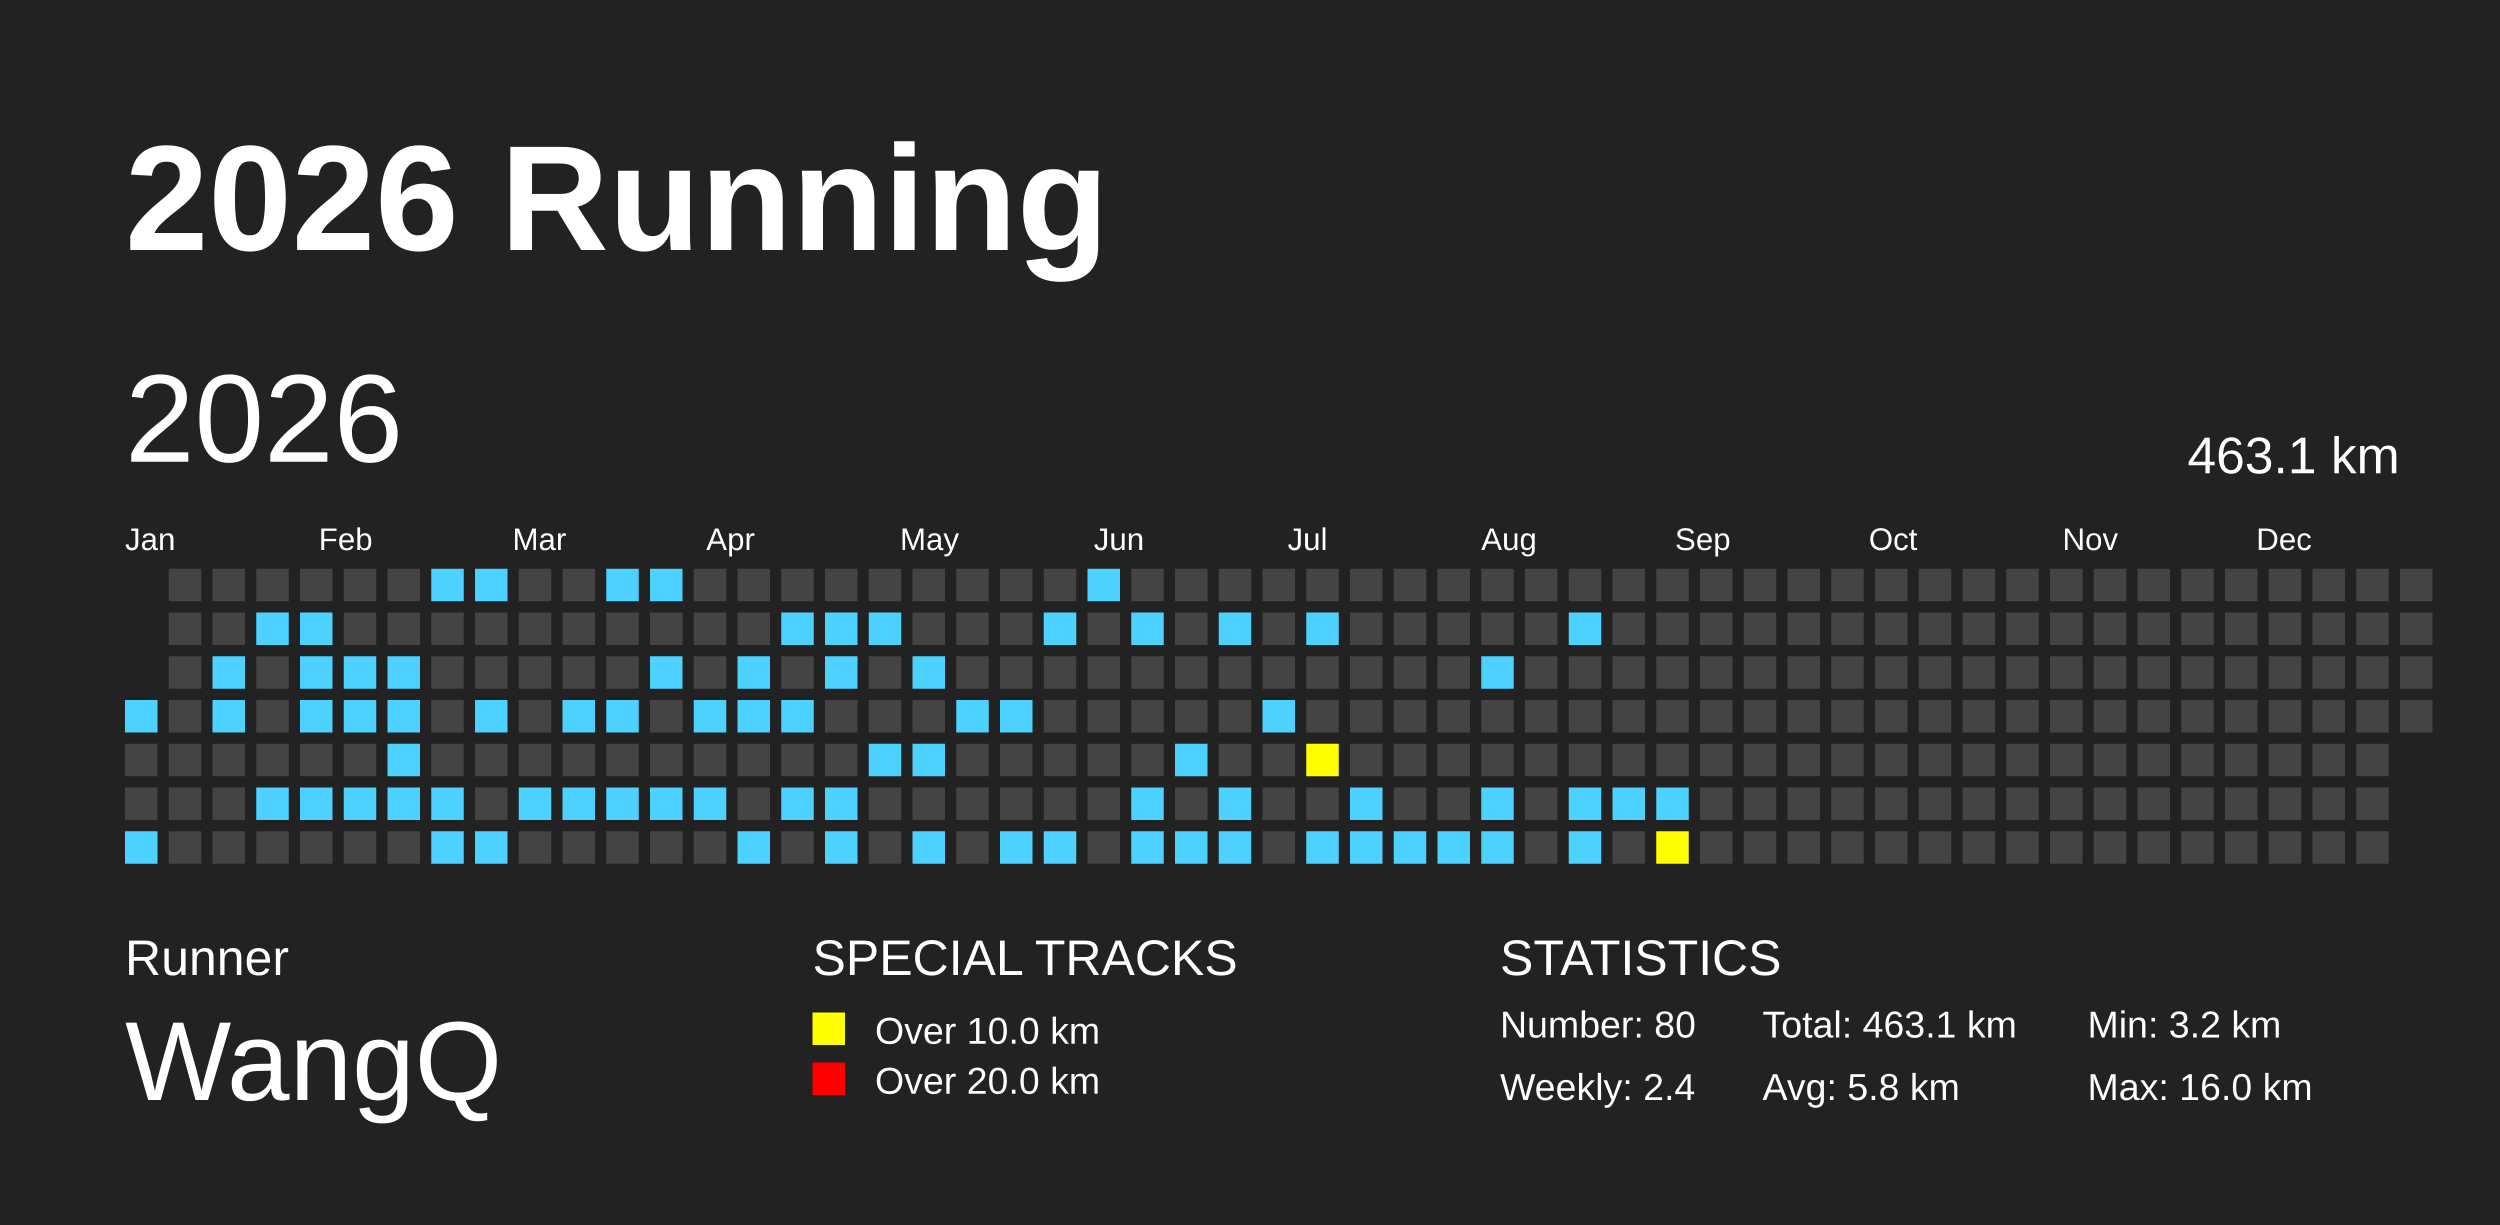
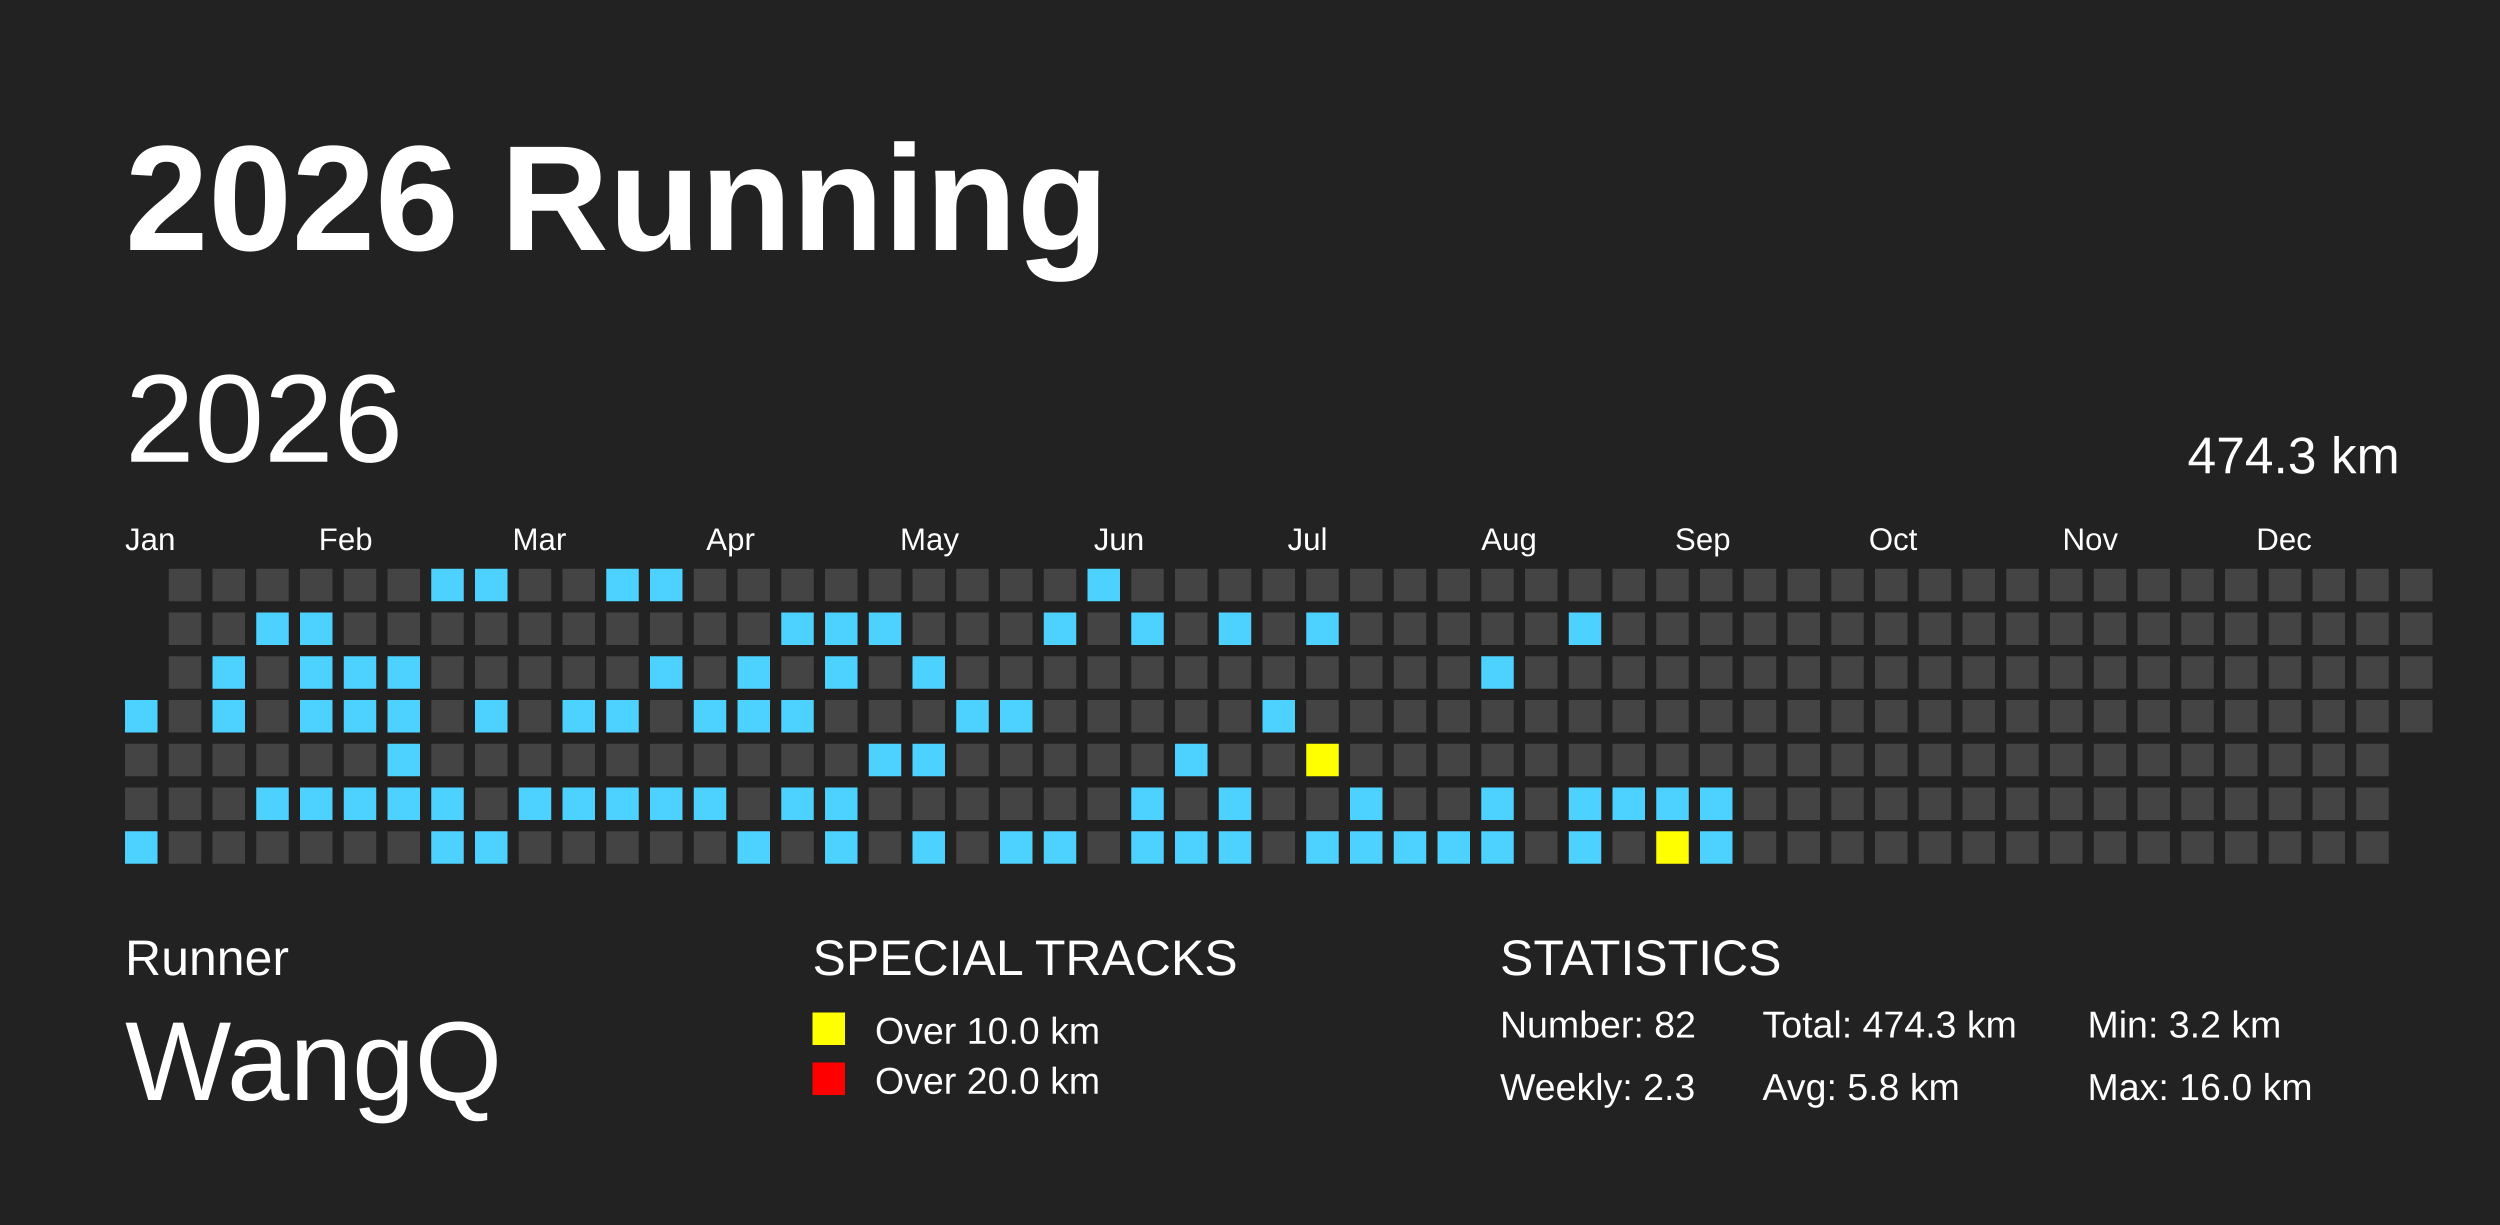
<svg xmlns="http://www.w3.org/2000/svg" baseProfile="full" height="98mm" version="1.1" viewBox="0,0,200,98" width="200mm">
  <defs />
  <rect fill="#222222" height="98" width="200" x="0" y="0" />
  <text fill="#FFFFFF" style="font-size:12px; font-family:Arial; font-weight:bold;" x="10" y="20">2026 Running</text>
  <text fill="#FFFFFF" style="font-size:4px; font-family:Arial" x="10" y="78">Runner</text>
  <text fill="#FFFFFF" style="font-size:9px; font-family:Arial" x="10" y="88">WangQ</text>
  <text fill="#FFFFFF" style="font-size:4px; font-family:Arial" x="65" y="78">SPECIAL TRACKS</text>
  <rect fill="yellow" height="2.6" width="2.6" x="65" y="81" />
  <text fill="#FFFFFF" style="font-size:3px; font-family:Arial" x="70" y="83.5">Over 10.0 km</text>
  <rect fill="red" height="2.6" width="2.6" x="65" y="85" />
  <text fill="#FFFFFF" style="font-size:3px; font-family:Arial" x="70" y="87.5">Over 20.0 km</text>
  <text fill="#FFFFFF" style="font-size:4px; font-family:Arial" x="120" y="78">STATISTICS</text>
-   <text fill="#FFFFFF" style="font-size:3px; font-family:Arial" x="120" y="83">Number: 80</text>
-   <text fill="#FFFFFF" style="font-size:3px; font-family:Arial" x="120" y="88">Weekly: 2.4</text>
-   <text fill="#FFFFFF" style="font-size:3px; font-family:Arial" x="141" y="83">Total: 463.1 km</text>
+   <text fill="#FFFFFF" style="font-size:3px; font-family:Arial" x="120" y="83">Number: 82</text>
+   <text fill="#FFFFFF" style="font-size:3px; font-family:Arial" x="120" y="88">Weekly: 2.3</text>
+   <text fill="#FFFFFF" style="font-size:3px; font-family:Arial" x="141" y="83">Total: 474.3 km</text>
  <text fill="#FFFFFF" style="font-size:3px; font-family:Arial" x="141" y="88">Avg: 5.8 km</text>
  <text fill="#FFFFFF" style="font-size:3px; font-family:Arial" x="167" y="83">Min: 3.2 km</text>
  <text fill="#FFFFFF" style="font-size:3px; font-family:Arial" x="167" y="88">Max: 16.0 km</text>
  <text dominant-baseline="hanging" fill="#FFFFFF" style="font-size:10.0px; font-family:Arial;" x="10" y="30">2026</text>
-   <text dominant-baseline="hanging" fill="#FFFFFF" style="font-size:4.125px; font-family:Arial;" x="175" y="35">463.1 km</text>
+   <text dominant-baseline="hanging" fill="#FFFFFF" style="font-size:4.125px; font-family:Arial;" x="175" y="35">474.3 km</text>
  <text fill="#FFFFFF" style="font-size:2.5px; font-family:Arial" x="10.0" y="44">Jan</text>
  <text fill="#FFFFFF" style="font-size:2.5px; font-family:Arial" x="25.5" y="44">Feb</text>
  <text fill="#FFFFFF" style="font-size:2.5px; font-family:Arial" x="41.0" y="44">Mar</text>
  <text fill="#FFFFFF" style="font-size:2.5px; font-family:Arial" x="56.5" y="44">Apr</text>
  <text fill="#FFFFFF" style="font-size:2.5px; font-family:Arial" x="72.0" y="44">May</text>
  <text fill="#FFFFFF" style="font-size:2.5px; font-family:Arial" x="87.5" y="44">Jun</text>
  <text fill="#FFFFFF" style="font-size:2.5px; font-family:Arial" x="103.0" y="44">Jul</text>
  <text fill="#FFFFFF" style="font-size:2.5px; font-family:Arial" x="118.5" y="44">Aug</text>
  <text fill="#FFFFFF" style="font-size:2.5px; font-family:Arial" x="134.0" y="44">Sep</text>
  <text fill="#FFFFFF" style="font-size:2.5px; font-family:Arial" x="149.5" y="44">Oct</text>
  <text fill="#FFFFFF" style="font-size:2.5px; font-family:Arial" x="165.0" y="44">Nov</text>
  <text fill="#FFFFFF" style="font-size:2.5px; font-family:Arial" x="180.5" y="44">Dec</text>
  <rect fill="#4DD2FF" height="2.6" width="2.6" x="10.0" y="56.0" />
  <rect fill="#444444" height="2.6" width="2.6" x="10.0" y="59.5" />
  <rect fill="#444444" height="2.6" width="2.6" x="10.0" y="63.0" />
  <rect fill="#4DD2FF" height="2.6" width="2.6" x="10.0" y="66.5" />
  <rect fill="#444444" height="2.6" width="2.6" x="13.5" y="45.5" />
  <rect fill="#444444" height="2.6" width="2.6" x="13.5" y="49.0" />
  <rect fill="#444444" height="2.6" width="2.6" x="13.5" y="52.5" />
  <rect fill="#444444" height="2.6" width="2.6" x="13.5" y="56.0" />
  <rect fill="#444444" height="2.6" width="2.6" x="13.5" y="59.5" />
  <rect fill="#444444" height="2.6" width="2.6" x="13.5" y="63.0" />
  <rect fill="#444444" height="2.6" width="2.6" x="13.5" y="66.5" />
  <rect fill="#444444" height="2.6" width="2.6" x="17.0" y="45.5" />
  <rect fill="#444444" height="2.6" width="2.6" x="17.0" y="49.0" />
  <rect fill="#4DD2FF" height="2.6" width="2.6" x="17.0" y="52.5" />
  <rect fill="#4DD2FF" height="2.6" width="2.6" x="17.0" y="56.0" />
  <rect fill="#444444" height="2.6" width="2.6" x="17.0" y="59.5" />
  <rect fill="#444444" height="2.6" width="2.6" x="17.0" y="63.0" />
  <rect fill="#444444" height="2.6" width="2.6" x="17.0" y="66.5" />
  <rect fill="#444444" height="2.6" width="2.6" x="20.5" y="45.5" />
  <rect fill="#4DD2FF" height="2.6" width="2.6" x="20.5" y="49.0" />
  <rect fill="#444444" height="2.6" width="2.6" x="20.5" y="52.5" />
  <rect fill="#444444" height="2.6" width="2.6" x="20.5" y="56.0" />
  <rect fill="#444444" height="2.6" width="2.6" x="20.5" y="59.5" />
  <rect fill="#4DD2FF" height="2.6" width="2.6" x="20.5" y="63.0" />
  <rect fill="#444444" height="2.6" width="2.6" x="20.5" y="66.5" />
  <rect fill="#444444" height="2.6" width="2.6" x="24.0" y="45.5" />
  <rect fill="#4DD2FF" height="2.6" width="2.6" x="24.0" y="49.0" />
  <rect fill="#4DD2FF" height="2.6" width="2.6" x="24.0" y="52.5" />
  <rect fill="#4DD2FF" height="2.6" width="2.6" x="24.0" y="56.0" />
  <rect fill="#444444" height="2.6" width="2.6" x="24.0" y="59.5" />
  <rect fill="#4DD2FF" height="2.6" width="2.6" x="24.0" y="63.0" />
  <rect fill="#444444" height="2.6" width="2.6" x="24.0" y="66.5" />
  <rect fill="#444444" height="2.6" width="2.6" x="27.5" y="45.5" />
  <rect fill="#444444" height="2.6" width="2.6" x="27.5" y="49.0" />
  <rect fill="#4DD2FF" height="2.6" width="2.6" x="27.5" y="52.5" />
  <rect fill="#4DD2FF" height="2.6" width="2.6" x="27.5" y="56.0" />
  <rect fill="#444444" height="2.6" width="2.6" x="27.5" y="59.5" />
  <rect fill="#4DD2FF" height="2.6" width="2.6" x="27.5" y="63.0" />
  <rect fill="#444444" height="2.6" width="2.6" x="27.5" y="66.5" />
  <rect fill="#444444" height="2.6" width="2.6" x="31.0" y="45.5" />
  <rect fill="#444444" height="2.6" width="2.6" x="31.0" y="49.0" />
  <rect fill="#4DD2FF" height="2.6" width="2.6" x="31.0" y="52.5" />
  <rect fill="#4DD2FF" height="2.6" width="2.6" x="31.0" y="56.0" />
  <rect fill="#4DD2FF" height="2.6" width="2.6" x="31.0" y="59.5" />
  <rect fill="#4DD2FF" height="2.6" width="2.6" x="31.0" y="63.0" />
  <rect fill="#444444" height="2.6" width="2.6" x="31.0" y="66.5" />
  <rect fill="#4DD2FF" height="2.6" width="2.6" x="34.5" y="45.5" />
  <rect fill="#444444" height="2.6" width="2.6" x="34.5" y="49.0" />
  <rect fill="#444444" height="2.6" width="2.6" x="34.5" y="52.5" />
  <rect fill="#444444" height="2.6" width="2.6" x="34.5" y="56.0" />
  <rect fill="#444444" height="2.6" width="2.6" x="34.5" y="59.5" />
  <rect fill="#4DD2FF" height="2.6" width="2.6" x="34.5" y="63.0" />
  <rect fill="#4DD2FF" height="2.6" width="2.6" x="34.5" y="66.5" />
  <rect fill="#4DD2FF" height="2.6" width="2.6" x="38.0" y="45.5" />
  <rect fill="#444444" height="2.6" width="2.6" x="38.0" y="49.0" />
  <rect fill="#444444" height="2.6" width="2.6" x="38.0" y="52.5" />
  <rect fill="#4DD2FF" height="2.6" width="2.6" x="38.0" y="56.0" />
  <rect fill="#444444" height="2.6" width="2.6" x="38.0" y="59.5" />
  <rect fill="#444444" height="2.6" width="2.6" x="38.0" y="63.0" />
  <rect fill="#4DD2FF" height="2.6" width="2.6" x="38.0" y="66.5" />
  <rect fill="#444444" height="2.6" width="2.6" x="41.5" y="45.5" />
  <rect fill="#444444" height="2.6" width="2.6" x="41.5" y="49.0" />
  <rect fill="#444444" height="2.6" width="2.6" x="41.5" y="52.5" />
  <rect fill="#444444" height="2.6" width="2.6" x="41.5" y="56.0" />
  <rect fill="#444444" height="2.6" width="2.6" x="41.5" y="59.5" />
  <rect fill="#4DD2FF" height="2.6" width="2.6" x="41.5" y="63.0" />
  <rect fill="#444444" height="2.6" width="2.6" x="41.5" y="66.5" />
  <rect fill="#444444" height="2.6" width="2.6" x="45.0" y="45.5" />
  <rect fill="#444444" height="2.6" width="2.6" x="45.0" y="49.0" />
  <rect fill="#444444" height="2.6" width="2.6" x="45.0" y="52.5" />
  <rect fill="#4DD2FF" height="2.6" width="2.6" x="45.0" y="56.0" />
  <rect fill="#444444" height="2.6" width="2.6" x="45.0" y="59.5" />
  <rect fill="#4DD2FF" height="2.6" width="2.6" x="45.0" y="63.0" />
  <rect fill="#444444" height="2.6" width="2.6" x="45.0" y="66.5" />
  <rect fill="#4DD2FF" height="2.6" width="2.6" x="48.5" y="45.5" />
  <rect fill="#444444" height="2.6" width="2.6" x="48.5" y="49.0" />
  <rect fill="#444444" height="2.6" width="2.6" x="48.5" y="52.5" />
  <rect fill="#4DD2FF" height="2.6" width="2.6" x="48.5" y="56.0" />
  <rect fill="#444444" height="2.6" width="2.6" x="48.5" y="59.5" />
  <rect fill="#4DD2FF" height="2.6" width="2.6" x="48.5" y="63.0" />
  <rect fill="#444444" height="2.6" width="2.6" x="48.5" y="66.5" />
  <rect fill="#4DD2FF" height="2.6" width="2.6" x="52.0" y="45.5" />
  <rect fill="#444444" height="2.6" width="2.6" x="52.0" y="49.0" />
  <rect fill="#4DD2FF" height="2.6" width="2.6" x="52.0" y="52.5" />
  <rect fill="#444444" height="2.6" width="2.6" x="52.0" y="56.0" />
  <rect fill="#444444" height="2.6" width="2.6" x="52.0" y="59.5" />
  <rect fill="#4DD2FF" height="2.6" width="2.6" x="52.0" y="63.0" />
  <rect fill="#444444" height="2.6" width="2.6" x="52.0" y="66.5" />
  <rect fill="#444444" height="2.6" width="2.6" x="55.5" y="45.5" />
  <rect fill="#444444" height="2.6" width="2.6" x="55.5" y="49.0" />
  <rect fill="#444444" height="2.6" width="2.6" x="55.5" y="52.5" />
  <rect fill="#4DD2FF" height="2.6" width="2.6" x="55.5" y="56.0" />
  <rect fill="#444444" height="2.6" width="2.6" x="55.5" y="59.5" />
  <rect fill="#4DD2FF" height="2.6" width="2.6" x="55.5" y="63.0" />
  <rect fill="#444444" height="2.6" width="2.6" x="55.5" y="66.5" />
  <rect fill="#444444" height="2.6" width="2.6" x="59.0" y="45.5" />
  <rect fill="#444444" height="2.6" width="2.6" x="59.0" y="49.0" />
  <rect fill="#4DD2FF" height="2.6" width="2.6" x="59.0" y="52.5" />
  <rect fill="#4DD2FF" height="2.6" width="2.6" x="59.0" y="56.0" />
  <rect fill="#444444" height="2.6" width="2.6" x="59.0" y="59.5" />
  <rect fill="#444444" height="2.6" width="2.6" x="59.0" y="63.0" />
  <rect fill="#4DD2FF" height="2.6" width="2.6" x="59.0" y="66.5" />
  <rect fill="#444444" height="2.6" width="2.6" x="62.5" y="45.5" />
  <rect fill="#4DD2FF" height="2.6" width="2.6" x="62.5" y="49.0" />
  <rect fill="#444444" height="2.6" width="2.6" x="62.5" y="52.5" />
  <rect fill="#4DD2FF" height="2.6" width="2.6" x="62.5" y="56.0" />
  <rect fill="#444444" height="2.6" width="2.6" x="62.5" y="59.5" />
  <rect fill="#4DD2FF" height="2.6" width="2.6" x="62.5" y="63.0" />
  <rect fill="#444444" height="2.6" width="2.6" x="62.5" y="66.5" />
  <rect fill="#444444" height="2.6" width="2.6" x="66.0" y="45.5" />
  <rect fill="#4DD2FF" height="2.6" width="2.6" x="66.0" y="49.0" />
  <rect fill="#4DD2FF" height="2.6" width="2.6" x="66.0" y="52.5" />
  <rect fill="#444444" height="2.6" width="2.6" x="66.0" y="56.0" />
  <rect fill="#444444" height="2.6" width="2.6" x="66.0" y="59.5" />
  <rect fill="#4DD2FF" height="2.6" width="2.6" x="66.0" y="63.0" />
  <rect fill="#4DD2FF" height="2.6" width="2.6" x="66.0" y="66.5" />
  <rect fill="#444444" height="2.6" width="2.6" x="69.5" y="45.5" />
  <rect fill="#4DD2FF" height="2.6" width="2.6" x="69.5" y="49.0" />
  <rect fill="#444444" height="2.6" width="2.6" x="69.5" y="52.5" />
  <rect fill="#444444" height="2.6" width="2.6" x="69.5" y="56.0" />
  <rect fill="#4DD2FF" height="2.6" width="2.6" x="69.5" y="59.5" />
  <rect fill="#444444" height="2.6" width="2.6" x="69.5" y="63.0" />
  <rect fill="#444444" height="2.6" width="2.6" x="69.5" y="66.5" />
  <rect fill="#444444" height="2.6" width="2.6" x="73.0" y="45.5" />
  <rect fill="#444444" height="2.6" width="2.6" x="73.0" y="49.0" />
  <rect fill="#4DD2FF" height="2.6" width="2.6" x="73.0" y="52.5" />
  <rect fill="#444444" height="2.6" width="2.6" x="73.0" y="56.0" />
  <rect fill="#4DD2FF" height="2.6" width="2.6" x="73.0" y="59.5" />
  <rect fill="#444444" height="2.6" width="2.6" x="73.0" y="63.0" />
  <rect fill="#4DD2FF" height="2.6" width="2.6" x="73.0" y="66.5" />
  <rect fill="#444444" height="2.6" width="2.6" x="76.5" y="45.5" />
  <rect fill="#444444" height="2.6" width="2.6" x="76.5" y="49.0" />
  <rect fill="#444444" height="2.6" width="2.6" x="76.5" y="52.5" />
  <rect fill="#4DD2FF" height="2.6" width="2.6" x="76.5" y="56.0" />
  <rect fill="#444444" height="2.6" width="2.6" x="76.5" y="59.5" />
  <rect fill="#444444" height="2.6" width="2.6" x="76.5" y="63.0" />
  <rect fill="#444444" height="2.6" width="2.6" x="76.5" y="66.5" />
  <rect fill="#444444" height="2.6" width="2.6" x="80.0" y="45.5" />
  <rect fill="#444444" height="2.6" width="2.6" x="80.0" y="49.0" />
  <rect fill="#444444" height="2.6" width="2.6" x="80.0" y="52.5" />
  <rect fill="#4DD2FF" height="2.6" width="2.6" x="80.0" y="56.0" />
  <rect fill="#444444" height="2.6" width="2.6" x="80.0" y="59.5" />
  <rect fill="#444444" height="2.6" width="2.6" x="80.0" y="63.0" />
  <rect fill="#4DD2FF" height="2.6" width="2.6" x="80.0" y="66.5" />
  <rect fill="#444444" height="2.6" width="2.6" x="83.5" y="45.5" />
  <rect fill="#4DD2FF" height="2.6" width="2.6" x="83.5" y="49.0" />
  <rect fill="#444444" height="2.6" width="2.6" x="83.5" y="52.5" />
  <rect fill="#444444" height="2.6" width="2.6" x="83.5" y="56.0" />
  <rect fill="#444444" height="2.6" width="2.6" x="83.5" y="59.5" />
  <rect fill="#444444" height="2.6" width="2.6" x="83.5" y="63.0" />
  <rect fill="#4DD2FF" height="2.6" width="2.6" x="83.5" y="66.5" />
  <rect fill="#4DD2FF" height="2.6" width="2.6" x="87.0" y="45.5" />
  <rect fill="#444444" height="2.6" width="2.6" x="87.0" y="49.0" />
  <rect fill="#444444" height="2.6" width="2.6" x="87.0" y="52.5" />
  <rect fill="#444444" height="2.6" width="2.6" x="87.0" y="56.0" />
  <rect fill="#444444" height="2.6" width="2.6" x="87.0" y="59.5" />
  <rect fill="#444444" height="2.6" width="2.6" x="87.0" y="63.0" />
  <rect fill="#444444" height="2.6" width="2.6" x="87.0" y="66.5" />
  <rect fill="#444444" height="2.6" width="2.6" x="90.5" y="45.5" />
  <rect fill="#4DD2FF" height="2.6" width="2.6" x="90.5" y="49.0" />
  <rect fill="#444444" height="2.6" width="2.6" x="90.5" y="52.5" />
  <rect fill="#444444" height="2.6" width="2.6" x="90.5" y="56.0" />
  <rect fill="#444444" height="2.6" width="2.6" x="90.5" y="59.5" />
  <rect fill="#4DD2FF" height="2.6" width="2.6" x="90.5" y="63.0" />
  <rect fill="#4DD2FF" height="2.6" width="2.6" x="90.5" y="66.5" />
  <rect fill="#444444" height="2.6" width="2.6" x="94.0" y="45.5" />
  <rect fill="#444444" height="2.6" width="2.6" x="94.0" y="49.0" />
  <rect fill="#444444" height="2.6" width="2.6" x="94.0" y="52.5" />
  <rect fill="#444444" height="2.6" width="2.6" x="94.0" y="56.0" />
  <rect fill="#4DD2FF" height="2.6" width="2.6" x="94.0" y="59.5" />
  <rect fill="#444444" height="2.6" width="2.6" x="94.0" y="63.0" />
  <rect fill="#4DD2FF" height="2.6" width="2.6" x="94.0" y="66.5" />
  <rect fill="#444444" height="2.6" width="2.6" x="97.5" y="45.5" />
  <rect fill="#4DD2FF" height="2.6" width="2.6" x="97.5" y="49.0" />
  <rect fill="#444444" height="2.6" width="2.6" x="97.5" y="52.5" />
  <rect fill="#444444" height="2.6" width="2.6" x="97.5" y="56.0" />
  <rect fill="#444444" height="2.6" width="2.6" x="97.5" y="59.5" />
  <rect fill="#4DD2FF" height="2.6" width="2.6" x="97.5" y="63.0" />
  <rect fill="#4DD2FF" height="2.6" width="2.6" x="97.5" y="66.5" />
  <rect fill="#444444" height="2.6" width="2.6" x="101.0" y="45.5" />
  <rect fill="#444444" height="2.6" width="2.6" x="101.0" y="49.0" />
  <rect fill="#444444" height="2.6" width="2.6" x="101.0" y="52.5" />
  <rect fill="#4DD2FF" height="2.6" width="2.6" x="101.0" y="56.0" />
  <rect fill="#444444" height="2.6" width="2.6" x="101.0" y="59.5" />
  <rect fill="#444444" height="2.6" width="2.6" x="101.0" y="63.0" />
  <rect fill="#444444" height="2.6" width="2.6" x="101.0" y="66.5" />
  <rect fill="#444444" height="2.6" width="2.6" x="104.5" y="45.5" />
  <rect fill="#4DD2FF" height="2.6" width="2.6" x="104.5" y="49.0" />
  <rect fill="#444444" height="2.6" width="2.6" x="104.5" y="52.5" />
  <rect fill="#444444" height="2.6" width="2.6" x="104.5" y="56.0" />
  <rect fill="yellow" height="2.6" width="2.6" x="104.5" y="59.5" />
  <rect fill="#444444" height="2.6" width="2.6" x="104.5" y="63.0" />
  <rect fill="#4DD2FF" height="2.6" width="2.6" x="104.5" y="66.5" />
  <rect fill="#444444" height="2.6" width="2.6" x="108.0" y="45.5" />
  <rect fill="#444444" height="2.6" width="2.6" x="108.0" y="49.0" />
  <rect fill="#444444" height="2.6" width="2.6" x="108.0" y="52.5" />
  <rect fill="#444444" height="2.6" width="2.6" x="108.0" y="56.0" />
  <rect fill="#444444" height="2.6" width="2.6" x="108.0" y="59.5" />
  <rect fill="#4DD2FF" height="2.6" width="2.6" x="108.0" y="63.0" />
  <rect fill="#4DD2FF" height="2.6" width="2.6" x="108.0" y="66.5" />
  <rect fill="#444444" height="2.6" width="2.6" x="111.5" y="45.5" />
  <rect fill="#444444" height="2.6" width="2.6" x="111.5" y="49.0" />
  <rect fill="#444444" height="2.6" width="2.6" x="111.5" y="52.5" />
  <rect fill="#444444" height="2.6" width="2.6" x="111.5" y="56.0" />
  <rect fill="#444444" height="2.6" width="2.6" x="111.5" y="59.5" />
  <rect fill="#444444" height="2.6" width="2.6" x="111.5" y="63.0" />
  <rect fill="#4DD2FF" height="2.6" width="2.6" x="111.5" y="66.5" />
  <rect fill="#444444" height="2.6" width="2.6" x="115.0" y="45.5" />
  <rect fill="#444444" height="2.6" width="2.6" x="115.0" y="49.0" />
  <rect fill="#444444" height="2.6" width="2.6" x="115.0" y="52.5" />
  <rect fill="#444444" height="2.6" width="2.6" x="115.0" y="56.0" />
  <rect fill="#444444" height="2.6" width="2.6" x="115.0" y="59.5" />
  <rect fill="#444444" height="2.6" width="2.6" x="115.0" y="63.0" />
  <rect fill="#4DD2FF" height="2.6" width="2.6" x="115.0" y="66.5" />
  <rect fill="#444444" height="2.6" width="2.6" x="118.5" y="45.5" />
  <rect fill="#444444" height="2.6" width="2.6" x="118.5" y="49.0" />
  <rect fill="#4DD2FF" height="2.6" width="2.6" x="118.5" y="52.5" />
  <rect fill="#444444" height="2.6" width="2.6" x="118.5" y="56.0" />
  <rect fill="#444444" height="2.6" width="2.6" x="118.5" y="59.5" />
  <rect fill="#4DD2FF" height="2.6" width="2.6" x="118.5" y="63.0" />
  <rect fill="#4DD2FF" height="2.6" width="2.6" x="118.5" y="66.5" />
  <rect fill="#444444" height="2.6" width="2.6" x="122.0" y="45.5" />
  <rect fill="#444444" height="2.6" width="2.6" x="122.0" y="49.0" />
  <rect fill="#444444" height="2.6" width="2.6" x="122.0" y="52.5" />
  <rect fill="#444444" height="2.6" width="2.6" x="122.0" y="56.0" />
  <rect fill="#444444" height="2.6" width="2.6" x="122.0" y="59.5" />
  <rect fill="#444444" height="2.6" width="2.6" x="122.0" y="63.0" />
  <rect fill="#444444" height="2.6" width="2.6" x="122.0" y="66.5" />
  <rect fill="#444444" height="2.6" width="2.6" x="125.5" y="45.5" />
  <rect fill="#4DD2FF" height="2.6" width="2.6" x="125.5" y="49.0" />
  <rect fill="#444444" height="2.6" width="2.6" x="125.5" y="52.5" />
  <rect fill="#444444" height="2.6" width="2.6" x="125.5" y="56.0" />
  <rect fill="#444444" height="2.6" width="2.6" x="125.5" y="59.5" />
  <rect fill="#4DD2FF" height="2.6" width="2.6" x="125.5" y="63.0" />
  <rect fill="#4DD2FF" height="2.6" width="2.6" x="125.5" y="66.5" />
  <rect fill="#444444" height="2.6" width="2.6" x="129.0" y="45.5" />
  <rect fill="#444444" height="2.6" width="2.6" x="129.0" y="49.0" />
  <rect fill="#444444" height="2.6" width="2.6" x="129.0" y="52.5" />
  <rect fill="#444444" height="2.6" width="2.6" x="129.0" y="56.0" />
  <rect fill="#444444" height="2.6" width="2.6" x="129.0" y="59.5" />
  <rect fill="#4DD2FF" height="2.6" width="2.6" x="129.0" y="63.0" />
  <rect fill="#444444" height="2.6" width="2.6" x="129.0" y="66.5" />
  <rect fill="#444444" height="2.6" width="2.6" x="132.5" y="45.5" />
  <rect fill="#444444" height="2.6" width="2.6" x="132.5" y="49.0" />
  <rect fill="#444444" height="2.6" width="2.6" x="132.5" y="52.5" />
  <rect fill="#444444" height="2.6" width="2.6" x="132.5" y="56.0" />
  <rect fill="#444444" height="2.6" width="2.6" x="132.5" y="59.5" />
  <rect fill="#4DD2FF" height="2.6" width="2.6" x="132.5" y="63.0" />
  <rect fill="yellow" height="2.6" width="2.6" x="132.5" y="66.5" />
  <rect fill="#444444" height="2.6" width="2.6" x="136.0" y="45.5" />
  <rect fill="#444444" height="2.6" width="2.6" x="136.0" y="49.0" />
  <rect fill="#444444" height="2.6" width="2.6" x="136.0" y="52.5" />
  <rect fill="#444444" height="2.6" width="2.6" x="136.0" y="56.0" />
  <rect fill="#444444" height="2.6" width="2.6" x="136.0" y="59.5" />
-   <rect fill="#444444" height="2.6" width="2.6" x="136.0" y="63.0" />
-   <rect fill="#444444" height="2.6" width="2.6" x="136.0" y="66.5" />
+   <rect fill="#4DD2FF" height="2.6" width="2.6" x="136.0" y="63.0" />
+   <rect fill="#4DD2FF" height="2.6" width="2.6" x="136.0" y="66.5" />
  <rect fill="#444444" height="2.6" width="2.6" x="139.5" y="45.5" />
  <rect fill="#444444" height="2.6" width="2.6" x="139.5" y="49.0" />
  <rect fill="#444444" height="2.6" width="2.6" x="139.5" y="52.5" />
  <rect fill="#444444" height="2.6" width="2.6" x="139.5" y="56.0" />
  <rect fill="#444444" height="2.6" width="2.6" x="139.5" y="59.5" />
  <rect fill="#444444" height="2.6" width="2.6" x="139.5" y="63.0" />
  <rect fill="#444444" height="2.6" width="2.6" x="139.5" y="66.5" />
  <rect fill="#444444" height="2.6" width="2.6" x="143.0" y="45.5" />
  <rect fill="#444444" height="2.6" width="2.6" x="143.0" y="49.0" />
  <rect fill="#444444" height="2.6" width="2.6" x="143.0" y="52.5" />
  <rect fill="#444444" height="2.6" width="2.6" x="143.0" y="56.0" />
  <rect fill="#444444" height="2.6" width="2.6" x="143.0" y="59.5" />
  <rect fill="#444444" height="2.6" width="2.6" x="143.0" y="63.0" />
  <rect fill="#444444" height="2.6" width="2.6" x="143.0" y="66.5" />
  <rect fill="#444444" height="2.6" width="2.6" x="146.5" y="45.5" />
  <rect fill="#444444" height="2.6" width="2.6" x="146.5" y="49.0" />
  <rect fill="#444444" height="2.6" width="2.6" x="146.5" y="52.5" />
  <rect fill="#444444" height="2.6" width="2.6" x="146.5" y="56.0" />
  <rect fill="#444444" height="2.6" width="2.6" x="146.5" y="59.5" />
  <rect fill="#444444" height="2.6" width="2.6" x="146.5" y="63.0" />
  <rect fill="#444444" height="2.6" width="2.6" x="146.5" y="66.5" />
  <rect fill="#444444" height="2.6" width="2.6" x="150.0" y="45.5" />
  <rect fill="#444444" height="2.6" width="2.6" x="150.0" y="49.0" />
  <rect fill="#444444" height="2.6" width="2.6" x="150.0" y="52.5" />
  <rect fill="#444444" height="2.6" width="2.6" x="150.0" y="56.0" />
  <rect fill="#444444" height="2.6" width="2.6" x="150.0" y="59.5" />
  <rect fill="#444444" height="2.6" width="2.6" x="150.0" y="63.0" />
  <rect fill="#444444" height="2.6" width="2.6" x="150.0" y="66.5" />
  <rect fill="#444444" height="2.6" width="2.6" x="153.5" y="45.5" />
  <rect fill="#444444" height="2.6" width="2.6" x="153.5" y="49.0" />
  <rect fill="#444444" height="2.6" width="2.6" x="153.5" y="52.5" />
  <rect fill="#444444" height="2.6" width="2.6" x="153.5" y="56.0" />
  <rect fill="#444444" height="2.6" width="2.6" x="153.5" y="59.5" />
  <rect fill="#444444" height="2.6" width="2.6" x="153.5" y="63.0" />
  <rect fill="#444444" height="2.6" width="2.6" x="153.5" y="66.5" />
  <rect fill="#444444" height="2.6" width="2.6" x="157.0" y="45.5" />
  <rect fill="#444444" height="2.6" width="2.6" x="157.0" y="49.0" />
  <rect fill="#444444" height="2.6" width="2.6" x="157.0" y="52.5" />
  <rect fill="#444444" height="2.6" width="2.6" x="157.0" y="56.0" />
  <rect fill="#444444" height="2.6" width="2.6" x="157.0" y="59.5" />
  <rect fill="#444444" height="2.6" width="2.6" x="157.0" y="63.0" />
  <rect fill="#444444" height="2.6" width="2.6" x="157.0" y="66.5" />
  <rect fill="#444444" height="2.6" width="2.6" x="160.5" y="45.5" />
  <rect fill="#444444" height="2.6" width="2.6" x="160.5" y="49.0" />
  <rect fill="#444444" height="2.6" width="2.6" x="160.5" y="52.5" />
  <rect fill="#444444" height="2.6" width="2.6" x="160.5" y="56.0" />
  <rect fill="#444444" height="2.6" width="2.6" x="160.5" y="59.5" />
  <rect fill="#444444" height="2.6" width="2.6" x="160.5" y="63.0" />
  <rect fill="#444444" height="2.6" width="2.6" x="160.5" y="66.5" />
  <rect fill="#444444" height="2.6" width="2.6" x="164.0" y="45.5" />
  <rect fill="#444444" height="2.6" width="2.6" x="164.0" y="49.0" />
  <rect fill="#444444" height="2.6" width="2.6" x="164.0" y="52.5" />
  <rect fill="#444444" height="2.6" width="2.6" x="164.0" y="56.0" />
  <rect fill="#444444" height="2.6" width="2.6" x="164.0" y="59.5" />
  <rect fill="#444444" height="2.6" width="2.6" x="164.0" y="63.0" />
  <rect fill="#444444" height="2.6" width="2.6" x="164.0" y="66.5" />
  <rect fill="#444444" height="2.6" width="2.6" x="167.5" y="45.5" />
  <rect fill="#444444" height="2.6" width="2.6" x="167.5" y="49.0" />
  <rect fill="#444444" height="2.6" width="2.6" x="167.5" y="52.5" />
  <rect fill="#444444" height="2.6" width="2.6" x="167.5" y="56.0" />
  <rect fill="#444444" height="2.6" width="2.6" x="167.5" y="59.5" />
  <rect fill="#444444" height="2.6" width="2.6" x="167.5" y="63.0" />
  <rect fill="#444444" height="2.6" width="2.6" x="167.5" y="66.5" />
  <rect fill="#444444" height="2.6" width="2.6" x="171.0" y="45.5" />
  <rect fill="#444444" height="2.6" width="2.6" x="171.0" y="49.0" />
  <rect fill="#444444" height="2.6" width="2.6" x="171.0" y="52.5" />
  <rect fill="#444444" height="2.6" width="2.6" x="171.0" y="56.0" />
  <rect fill="#444444" height="2.6" width="2.6" x="171.0" y="59.5" />
  <rect fill="#444444" height="2.6" width="2.6" x="171.0" y="63.0" />
  <rect fill="#444444" height="2.6" width="2.6" x="171.0" y="66.5" />
  <rect fill="#444444" height="2.6" width="2.6" x="174.5" y="45.5" />
  <rect fill="#444444" height="2.6" width="2.6" x="174.5" y="49.0" />
  <rect fill="#444444" height="2.6" width="2.6" x="174.5" y="52.5" />
  <rect fill="#444444" height="2.6" width="2.6" x="174.5" y="56.0" />
  <rect fill="#444444" height="2.6" width="2.6" x="174.5" y="59.5" />
  <rect fill="#444444" height="2.6" width="2.6" x="174.5" y="63.0" />
  <rect fill="#444444" height="2.6" width="2.6" x="174.5" y="66.5" />
  <rect fill="#444444" height="2.6" width="2.6" x="178.0" y="45.5" />
  <rect fill="#444444" height="2.6" width="2.6" x="178.0" y="49.0" />
  <rect fill="#444444" height="2.6" width="2.6" x="178.0" y="52.5" />
  <rect fill="#444444" height="2.6" width="2.6" x="178.0" y="56.0" />
  <rect fill="#444444" height="2.6" width="2.6" x="178.0" y="59.5" />
  <rect fill="#444444" height="2.6" width="2.6" x="178.0" y="63.0" />
  <rect fill="#444444" height="2.6" width="2.6" x="178.0" y="66.5" />
  <rect fill="#444444" height="2.6" width="2.6" x="181.5" y="45.5" />
  <rect fill="#444444" height="2.6" width="2.6" x="181.5" y="49.0" />
  <rect fill="#444444" height="2.6" width="2.6" x="181.5" y="52.5" />
  <rect fill="#444444" height="2.6" width="2.6" x="181.5" y="56.0" />
  <rect fill="#444444" height="2.6" width="2.6" x="181.5" y="59.5" />
  <rect fill="#444444" height="2.6" width="2.6" x="181.5" y="63.0" />
  <rect fill="#444444" height="2.6" width="2.6" x="181.5" y="66.5" />
  <rect fill="#444444" height="2.6" width="2.6" x="185.0" y="45.5" />
  <rect fill="#444444" height="2.6" width="2.6" x="185.0" y="49.0" />
  <rect fill="#444444" height="2.6" width="2.6" x="185.0" y="52.5" />
  <rect fill="#444444" height="2.6" width="2.6" x="185.0" y="56.0" />
  <rect fill="#444444" height="2.6" width="2.6" x="185.0" y="59.5" />
  <rect fill="#444444" height="2.6" width="2.6" x="185.0" y="63.0" />
  <rect fill="#444444" height="2.6" width="2.6" x="185.0" y="66.5" />
  <rect fill="#444444" height="2.6" width="2.6" x="188.5" y="45.5" />
  <rect fill="#444444" height="2.6" width="2.6" x="188.5" y="49.0" />
  <rect fill="#444444" height="2.6" width="2.6" x="188.5" y="52.5" />
  <rect fill="#444444" height="2.6" width="2.6" x="188.5" y="56.0" />
  <rect fill="#444444" height="2.6" width="2.6" x="188.5" y="59.5" />
  <rect fill="#444444" height="2.6" width="2.6" x="188.5" y="63.0" />
  <rect fill="#444444" height="2.6" width="2.6" x="188.5" y="66.5" />
  <rect fill="#444444" height="2.6" width="2.6" x="192.0" y="45.5" />
  <rect fill="#444444" height="2.6" width="2.6" x="192.0" y="49.0" />
  <rect fill="#444444" height="2.6" width="2.6" x="192.0" y="52.5" />
  <rect fill="#444444" height="2.6" width="2.6" x="192.0" y="56.0" />
</svg>
